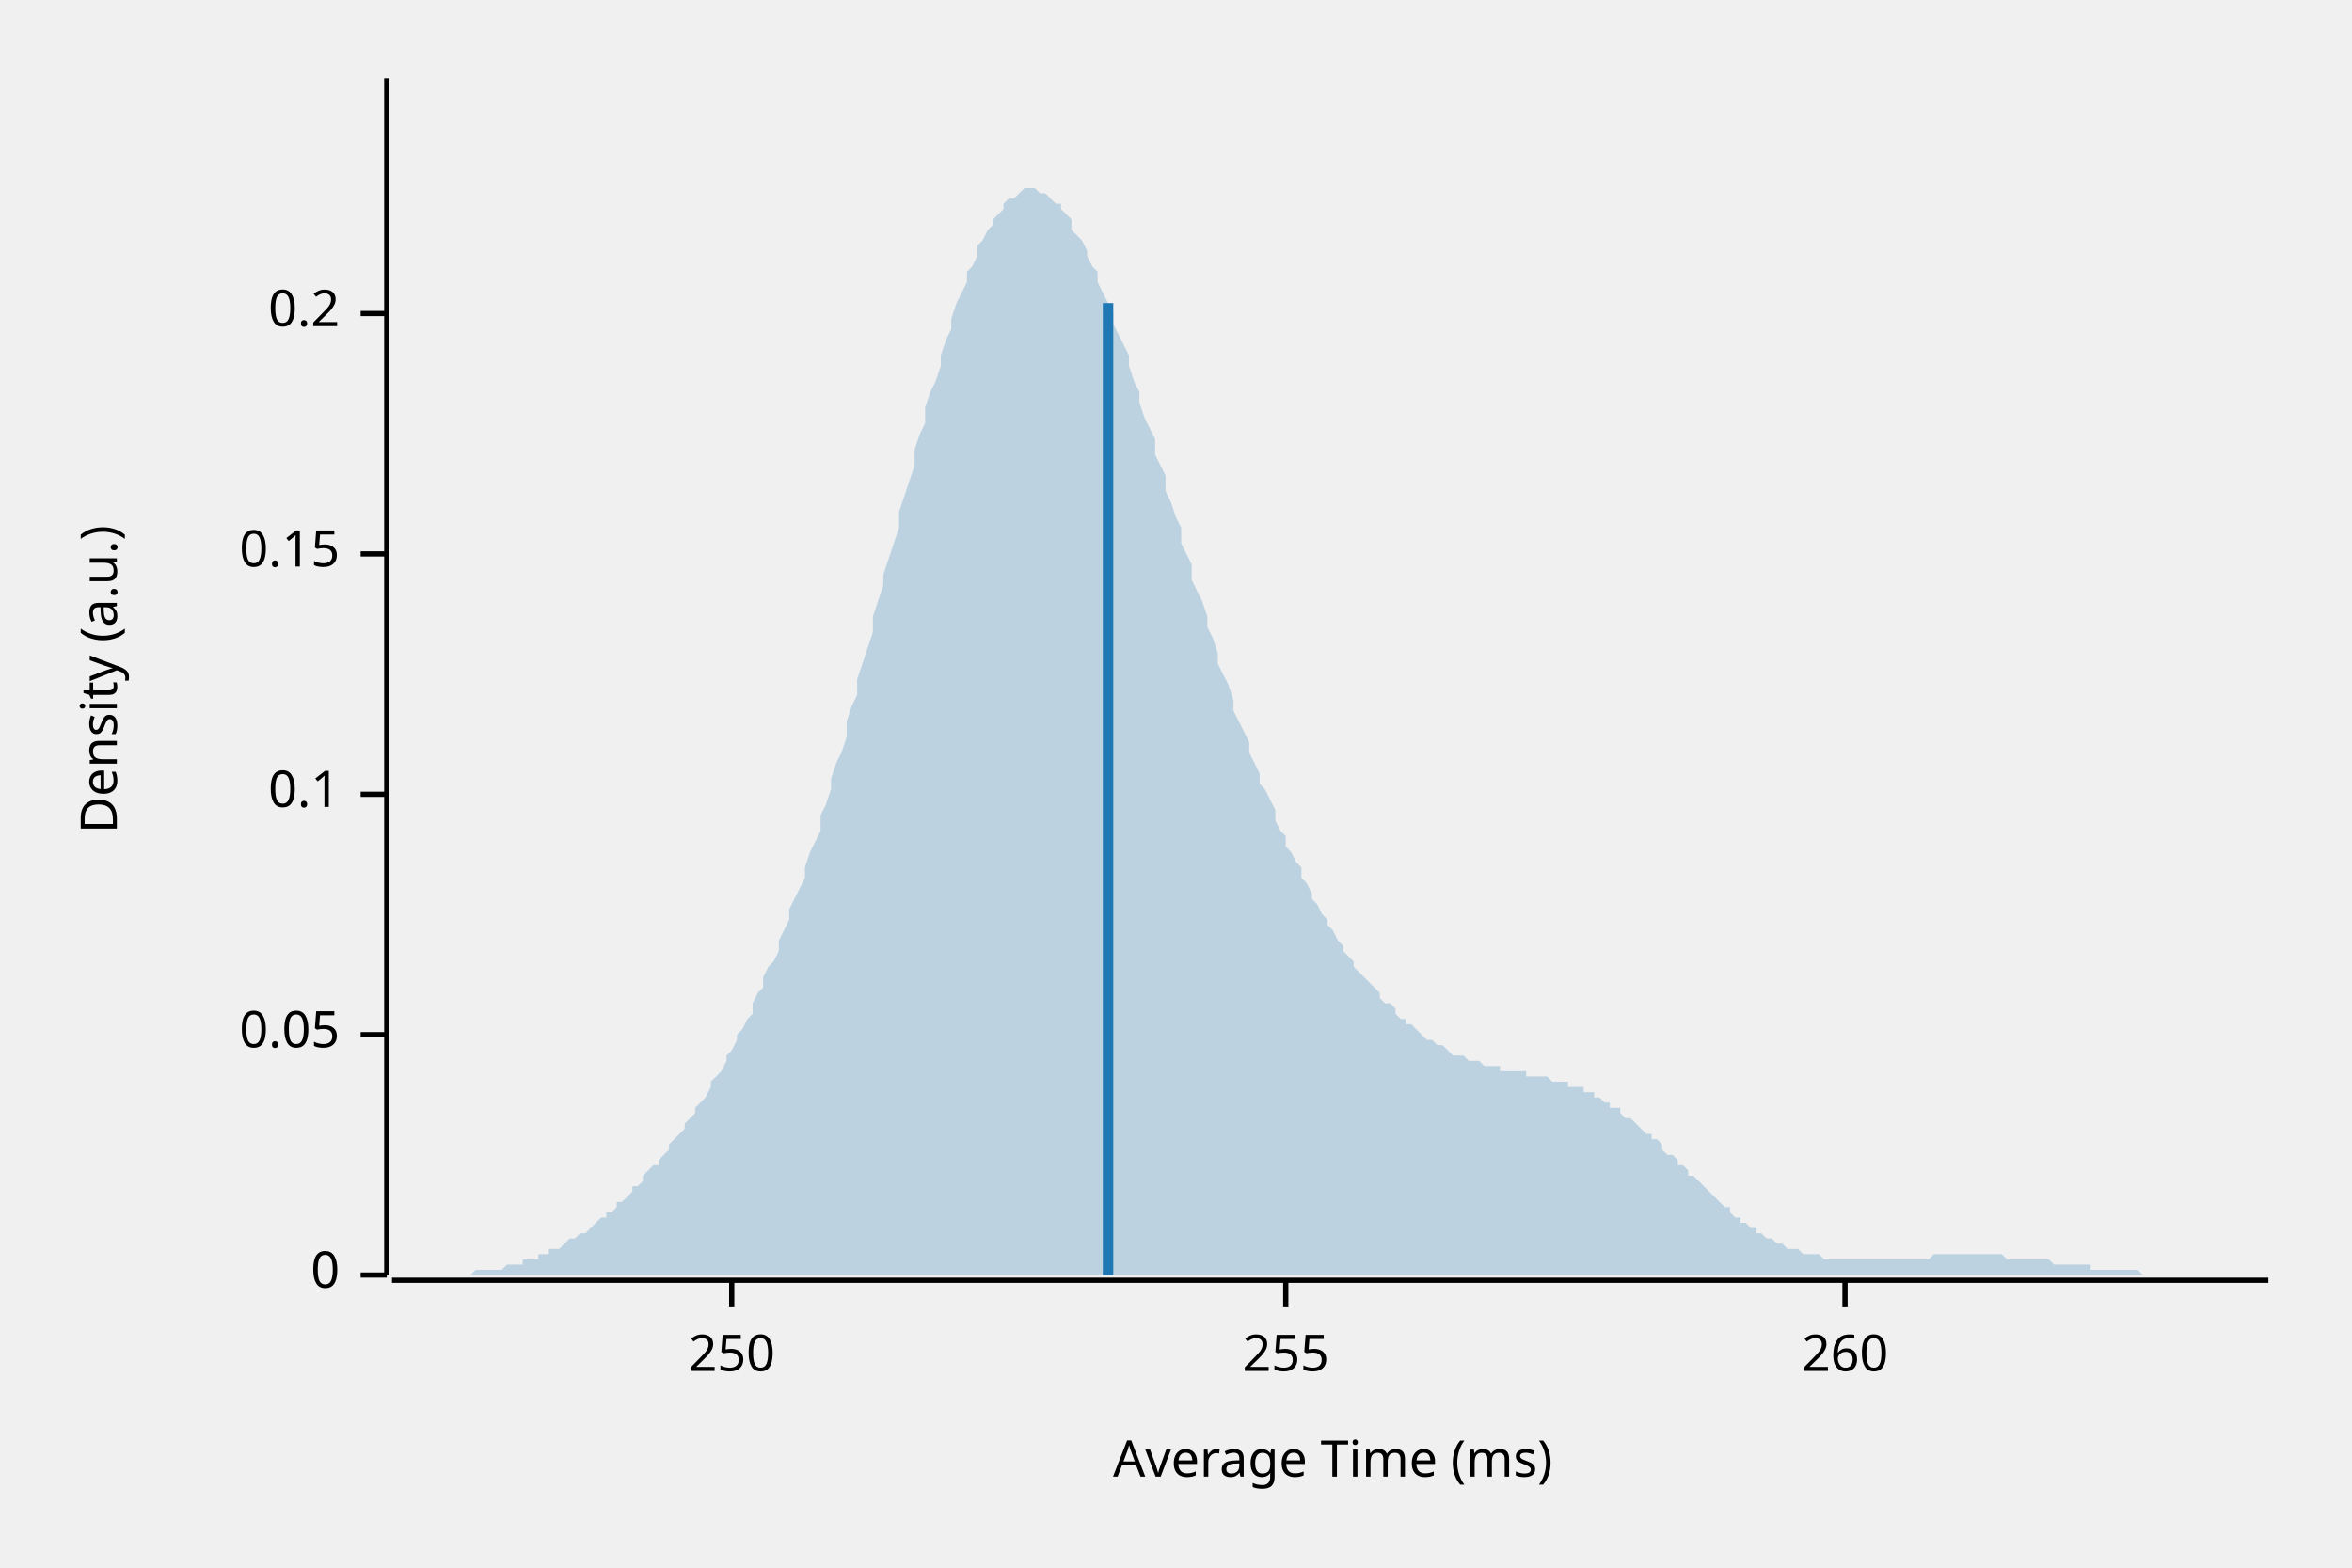
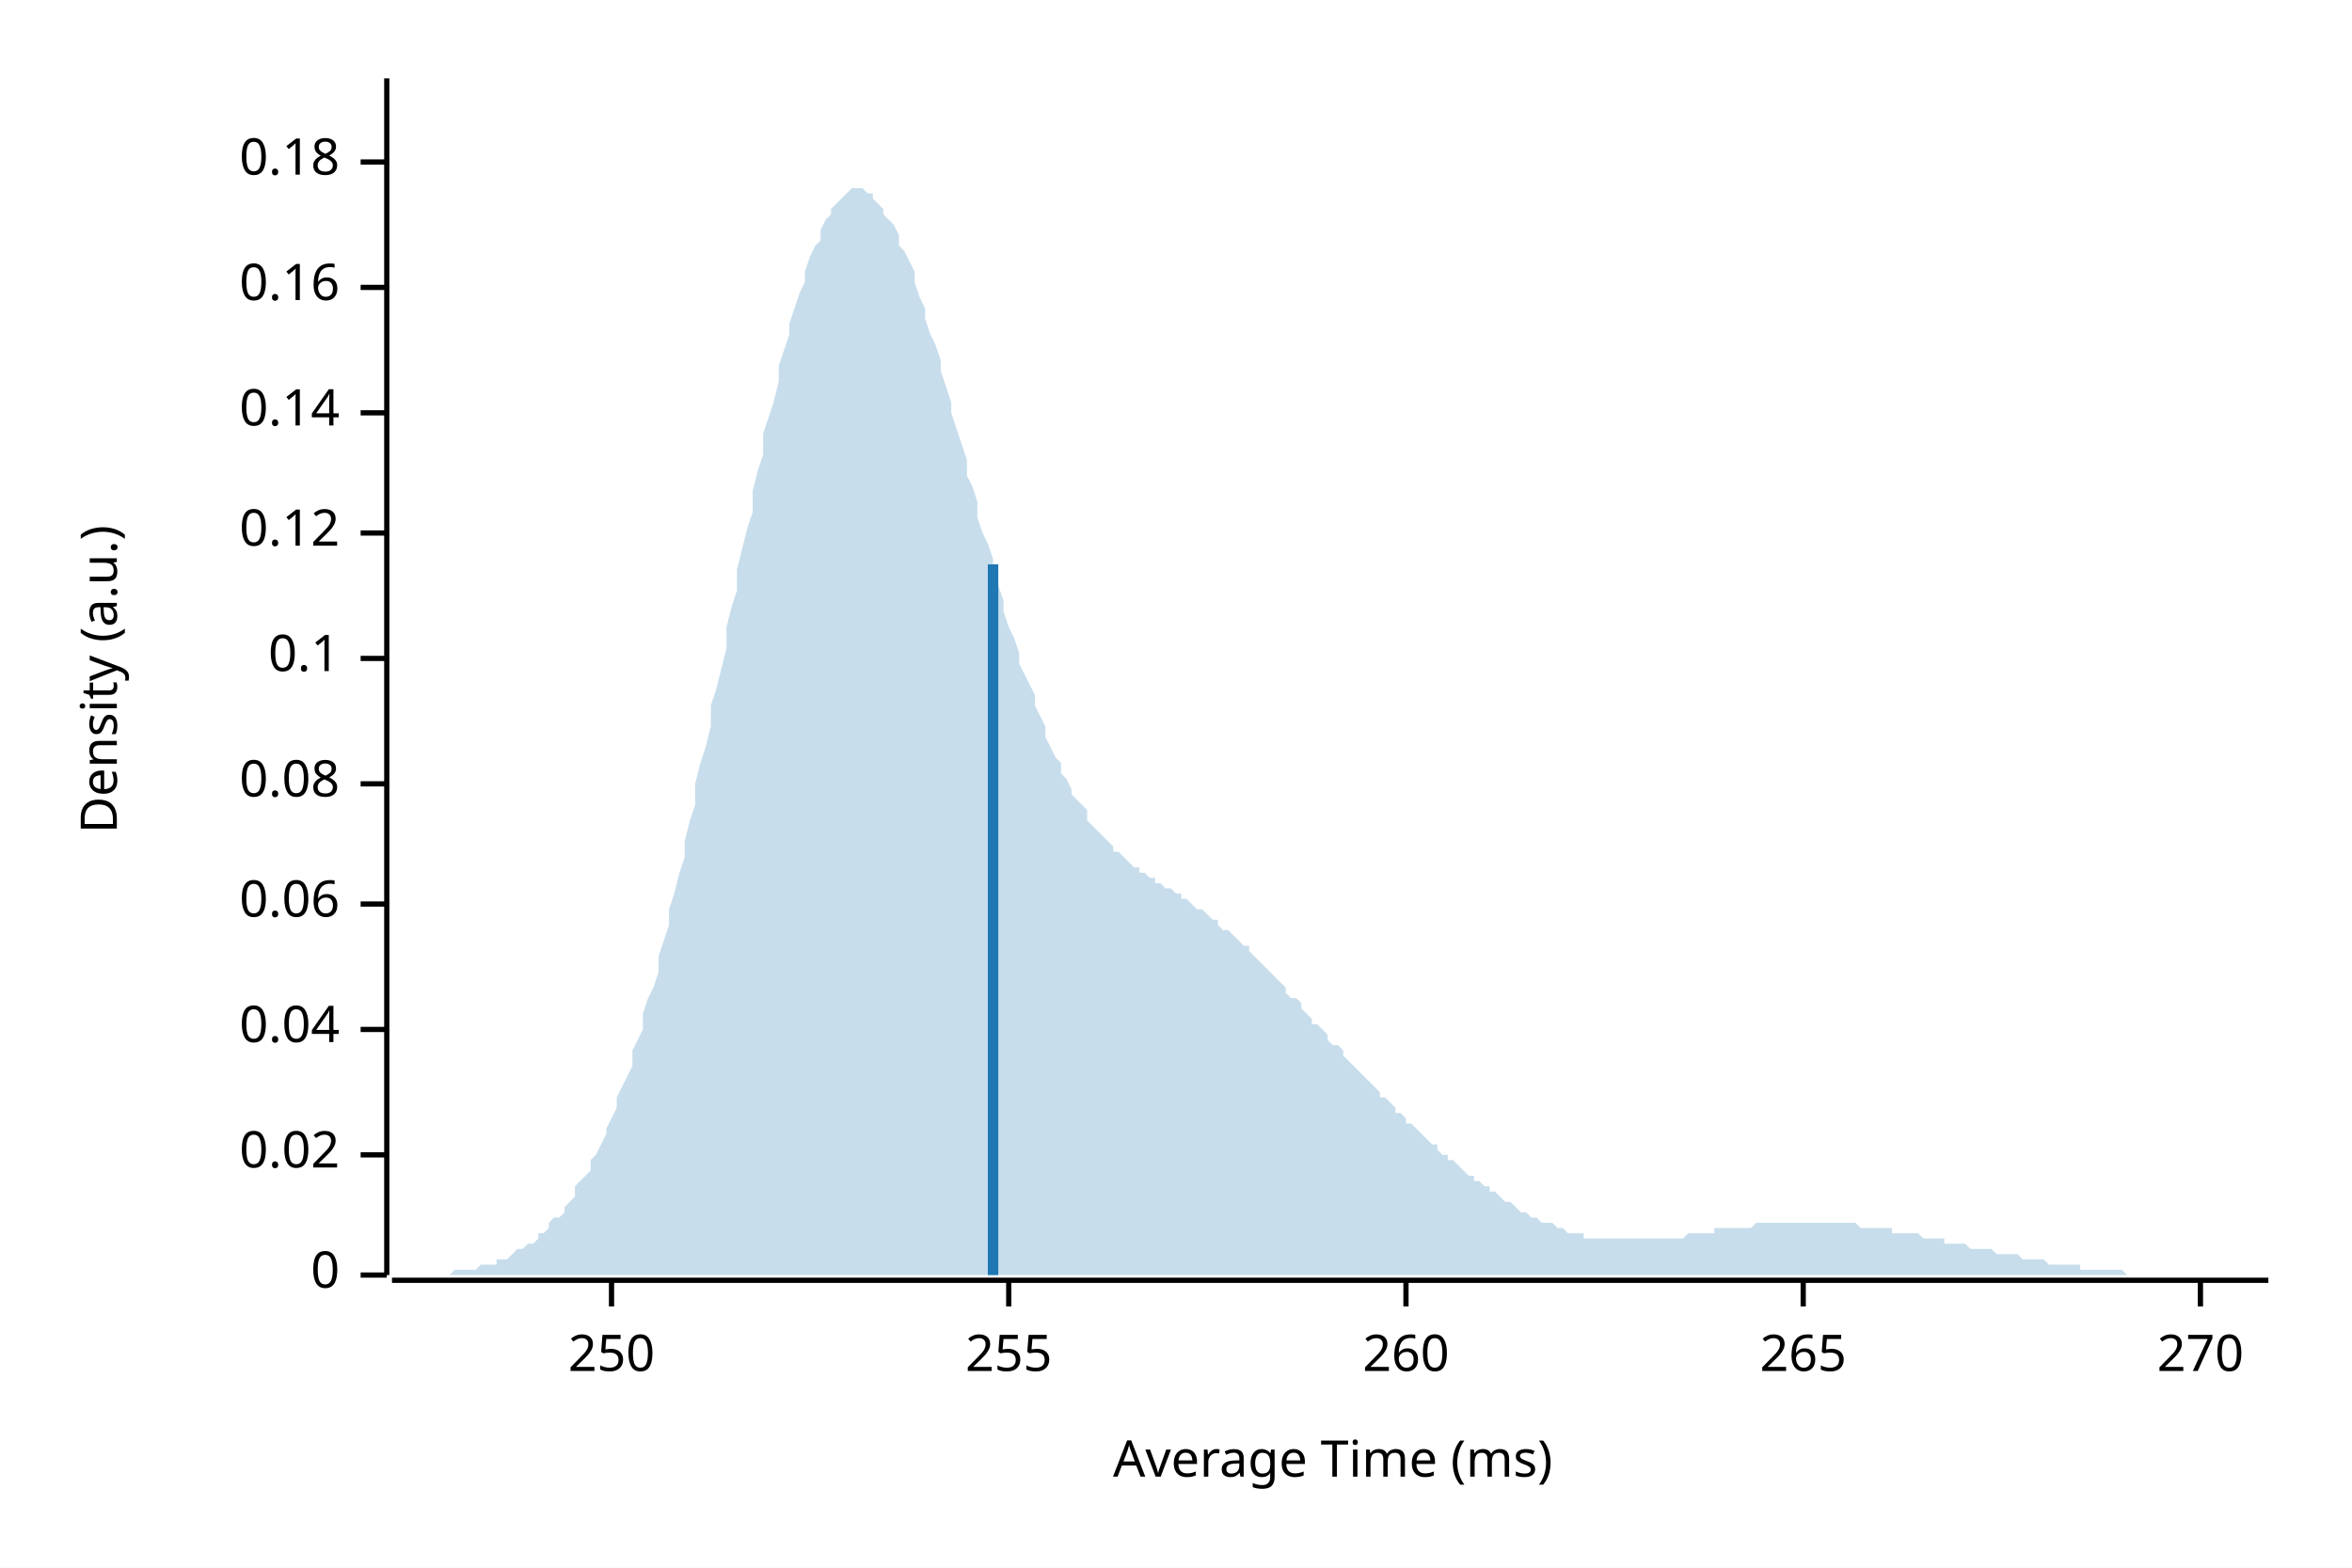
<svg xmlns="http://www.w3.org/2000/svg" width="450" height="300" viewBox="0 0 450 300">
+   <rect width="100%" height="100%" fill="white" />
  <text x="15" y="130" dy="0.76em" text-anchor="middle" font-family="sans-serif" font-size="9.677" opacity="1" fill="#000000" transform="rotate(270, 15, 130)">
Density (a.u.)
</text>
  <text x="255" y="285" dy="-0.5ex" text-anchor="middle" font-family="sans-serif" font-size="9.677" opacity="1" fill="#000000">
Average Time (ms)
</text>
  <polyline fill="none" opacity="1" stroke="#000000" stroke-width="1" points="74,15 74,244 " />
  <text x="65" y="244" dy="0.5ex" text-anchor="end" font-family="sans-serif" font-size="9.677" opacity="1" fill="#000000">
0
</text>
  <polyline fill="none" opacity="1" stroke="#000000" stroke-width="1" points="69,244 74,244 " />
-   <text x="65" y="198" dy="0.5ex" text-anchor="end" font-family="sans-serif" font-size="9.677" opacity="1" fill="#000000">
- 0.05
+   <text x="65" y="221" dy="0.5ex" text-anchor="end" font-family="sans-serif" font-size="9.677" opacity="1" fill="#000000">
+ 0.02
</text>
-   <polyline fill="none" opacity="1" stroke="#000000" stroke-width="1" points="69,198 74,198 " />
-   <text x="65" y="152" dy="0.5ex" text-anchor="end" font-family="sans-serif" font-size="9.677" opacity="1" fill="#000000">
+   <polyline fill="none" opacity="1" stroke="#000000" stroke-width="1" points="69,221 74,221 " />
+   <text x="65" y="197" dy="0.5ex" text-anchor="end" font-family="sans-serif" font-size="9.677" opacity="1" fill="#000000">
+ 0.04
+ </text>
+   <polyline fill="none" opacity="1" stroke="#000000" stroke-width="1" points="69,197 74,197 " />
+   <text x="65" y="173" dy="0.5ex" text-anchor="end" font-family="sans-serif" font-size="9.677" opacity="1" fill="#000000">
+ 0.06
+ </text>
+   <polyline fill="none" opacity="1" stroke="#000000" stroke-width="1" points="69,173 74,173 " />
+   <text x="65" y="150" dy="0.5ex" text-anchor="end" font-family="sans-serif" font-size="9.677" opacity="1" fill="#000000">
+ 0.08
+ </text>
+   <polyline fill="none" opacity="1" stroke="#000000" stroke-width="1" points="69,150 74,150 " />
+   <text x="65" y="126" dy="0.5ex" text-anchor="end" font-family="sans-serif" font-size="9.677" opacity="1" fill="#000000">
0.1
</text>
-   <polyline fill="none" opacity="1" stroke="#000000" stroke-width="1" points="69,152 74,152 " />
-   <text x="65" y="106" dy="0.5ex" text-anchor="end" font-family="sans-serif" font-size="9.677" opacity="1" fill="#000000">
- 0.15
+   <polyline fill="none" opacity="1" stroke="#000000" stroke-width="1" points="69,126 74,126 " />
+   <text x="65" y="102" dy="0.5ex" text-anchor="end" font-family="sans-serif" font-size="9.677" opacity="1" fill="#000000">
+ 0.12
</text>
-   <polyline fill="none" opacity="1" stroke="#000000" stroke-width="1" points="69,106 74,106 " />
-   <text x="65" y="60" dy="0.5ex" text-anchor="end" font-family="sans-serif" font-size="9.677" opacity="1" fill="#000000">
- 0.2
+   <polyline fill="none" opacity="1" stroke="#000000" stroke-width="1" points="69,102 74,102 " />
+   <text x="65" y="79" dy="0.5ex" text-anchor="end" font-family="sans-serif" font-size="9.677" opacity="1" fill="#000000">
+ 0.14
</text>
-   <polyline fill="none" opacity="1" stroke="#000000" stroke-width="1" points="69,60 74,60 " />
+   <polyline fill="none" opacity="1" stroke="#000000" stroke-width="1" points="69,79 74,79 " />
+   <text x="65" y="55" dy="0.5ex" text-anchor="end" font-family="sans-serif" font-size="9.677" opacity="1" fill="#000000">
+ 0.16
+ </text>
+   <polyline fill="none" opacity="1" stroke="#000000" stroke-width="1" points="69,55 74,55 " />
+   <text x="65" y="31" dy="0.5ex" text-anchor="end" font-family="sans-serif" font-size="9.677" opacity="1" fill="#000000">
+ 0.18
+ </text>
+   <polyline fill="none" opacity="1" stroke="#000000" stroke-width="1" points="69,31 74,31 " />
  <polyline fill="none" opacity="1" stroke="#000000" stroke-width="1" points="75,245 434,245 " />
-   <text x="140" y="255" dy="0.76em" text-anchor="middle" font-family="sans-serif" font-size="9.677" opacity="1" fill="#000000">
+   <text x="117" y="255" dy="0.76em" text-anchor="middle" font-family="sans-serif" font-size="9.677" opacity="1" fill="#000000">
250
</text>
-   <polyline fill="none" opacity="1" stroke="#000000" stroke-width="1" points="140,245 140,250 " />
-   <text x="246" y="255" dy="0.76em" text-anchor="middle" font-family="sans-serif" font-size="9.677" opacity="1" fill="#000000">
+   <polyline fill="none" opacity="1" stroke="#000000" stroke-width="1" points="117,245 117,250 " />
+   <text x="193" y="255" dy="0.76em" text-anchor="middle" font-family="sans-serif" font-size="9.677" opacity="1" fill="#000000">
255
</text>
-   <polyline fill="none" opacity="1" stroke="#000000" stroke-width="1" points="246,245 246,250 " />
-   <text x="353" y="255" dy="0.76em" text-anchor="middle" font-family="sans-serif" font-size="9.677" opacity="1" fill="#000000">
+   <polyline fill="none" opacity="1" stroke="#000000" stroke-width="1" points="193,245 193,250 " />
+   <text x="269" y="255" dy="0.76em" text-anchor="middle" font-family="sans-serif" font-size="9.677" opacity="1" fill="#000000">
260
</text>
-   <polyline fill="none" opacity="1" stroke="#000000" stroke-width="1" points="353,245 353,250 " />
-   <polygon opacity="0.25" fill="#1F78B4" points="75,244 75,244 76,244 77,244 77,244 78,244 79,244 80,244 80,244 81,244 82,244 82,244 83,244 84,244 85,244 85,244 86,244 87,244 87,244 88,244 89,244 90,244 90,244 91,243 92,243 92,243 93,243 94,243 95,243 95,243 96,243 97,242 98,242 98,242 99,242 100,242 100,241 101,241 102,241 103,241 103,240 104,240 105,240 105,239 106,239 107,239 108,238 108,238 109,237 110,237 110,237 111,236 112,236 113,235 113,235 114,234 115,233 116,233 116,232 117,232 118,231 118,230 119,230 120,229 121,228 121,227 122,227 123,226 123,225 124,224 125,223 126,223 126,222 127,221 128,220 128,219 129,218 130,217 131,216 131,215 132,214 133,213 133,212 134,211 135,210 136,208 136,207 137,206 138,205 139,203 139,202 140,201 141,199 141,198 142,197 143,195 144,194 144,192 145,190 146,189 146,187 147,185 148,184 149,182 149,180 150,178 151,176 151,174 152,172 153,170 154,168 154,166 155,163 156,161 157,159 157,156 158,154 159,151 159,149 160,146 161,144 162,141 162,138 163,135 164,133 164,130 165,127 166,124 167,121 167,118 168,115 169,112 169,110 170,107 171,104 172,101 172,98 173,95 174,92 175,89 175,86 176,83 177,81 177,78 178,75 179,73 180,70 180,68 181,65 182,63 182,61 183,58 184,56 185,54 185,52 186,51 187,49 187,47 188,46 189,44 190,43 190,42 191,41 192,40 192,39 193,38 194,38 195,37 195,37 196,36 197,36 198,36 198,36 199,37 200,37 200,37 201,38 202,39 203,39 203,40 204,41 205,42 205,44 206,45 207,46 208,48 208,49 209,51 210,52 210,54 211,56 212,58 213,60 213,62 214,64 215,66 216,68 216,70 217,73 218,75 218,77 219,80 220,82 221,84 221,87 222,89 223,91 223,94 224,96 225,99 226,101 226,104 227,106 228,108 228,111 229,113 230,115 231,118 231,120 232,122 233,125 233,127 234,129 235,131 236,134 236,136 237,138 238,140 239,142 239,144 240,146 241,148 241,150 242,151 243,153 244,155 244,157 245,159 246,160 246,162 247,163 248,165 249,166 249,168 250,169 251,171 251,172 252,173 253,175 254,176 254,177 255,178 256,180 257,181 257,182 258,183 259,184 259,185 260,186 261,187 262,188 262,188 263,189 264,190 264,191 265,192 266,192 267,193 267,194 268,195 269,195 269,196 270,196 271,197 272,198 272,198 273,199 274,199 275,200 275,200 276,200 277,201 277,201 278,202 279,202 280,202 280,202 281,203 282,203 282,203 283,203 284,204 285,204 285,204 286,204 287,204 287,205 288,205 289,205 290,205 290,205 291,205 292,205 292,206 293,206 294,206 295,206 295,206 296,206 297,207 298,207 298,207 299,207 300,207 300,208 301,208 302,208 303,208 303,209 304,209 305,209 305,210 306,210 307,211 308,211 308,212 309,212 310,212 310,213 311,214 312,214 313,215 313,215 314,216 315,217 316,217 316,218 317,218 318,219 318,220 319,221 320,221 321,222 321,223 322,223 323,224 323,225 324,225 325,226 326,227 326,227 327,228 328,229 328,229 329,230 330,231 331,231 331,232 332,233 333,233 333,234 334,234 335,235 336,235 336,236 337,236 338,237 339,237 339,237 340,238 341,238 341,238 342,239 343,239 344,239 344,239 345,240 346,240 346,240 347,240 348,240 349,241 349,241 350,241 351,241 351,241 352,241 353,241 354,241 354,241 355,241 356,241 357,241 357,241 358,241 359,241 359,241 360,241 361,241 362,241 362,241 363,241 364,241 364,241 365,241 366,241 367,241 367,241 368,241 369,241 369,241 370,240 371,240 372,240 372,240 373,240 374,240 375,240 375,240 376,240 377,240 377,240 378,240 379,240 380,240 380,240 381,240 382,240 382,240 383,240 384,241 385,241 385,241 386,241 387,241 387,241 388,241 389,241 390,241 390,241 391,241 392,241 392,241 393,242 394,242 395,242 395,242 396,242 397,242 398,242 398,242 399,242 400,242 400,243 401,243 402,243 403,243 403,243 404,243 405,243 405,243 406,243 407,243 408,243 408,243 409,243 410,244 410,244 411,244 412,244 413,244 413,244 414,244 415,244 416,244 416,244 417,244 418,244 418,244 419,244 420,244 421,244 421,244 422,244 423,244 423,244 424,244 425,244 426,244 426,244 427,244 428,244 428,244 429,244 430,244 431,244 431,244 432,244 433,244 434,244 434,244 75,244 " />
-   <polyline fill="none" opacity="1" stroke="#1F78B4" stroke-width="2" points="212,244 212,58 " />
+   <polyline fill="none" opacity="1" stroke="#000000" stroke-width="1" points="269,245 269,250 " />
+   <text x="345" y="255" dy="0.76em" text-anchor="middle" font-family="sans-serif" font-size="9.677" opacity="1" fill="#000000">
+ 265
+ </text>
+   <polyline fill="none" opacity="1" stroke="#000000" stroke-width="1" points="345,245 345,250 " />
+   <text x="421" y="255" dy="0.76em" text-anchor="middle" font-family="sans-serif" font-size="9.677" opacity="1" fill="#000000">
+ 270
+ </text>
+   <polyline fill="none" opacity="1" stroke="#000000" stroke-width="1" points="421,245 421,250 " />
+   <polygon opacity="0.25" fill="#1F78B4" points="75,244 75,244 76,244 77,244 77,244 78,244 79,244 80,244 80,244 81,244 82,244 82,244 83,244 84,244 85,244 85,244 86,244 87,243 87,243 88,243 89,243 90,243 90,243 91,243 92,242 92,242 93,242 94,242 95,242 95,241 96,241 97,241 98,240 98,240 99,239 100,239 100,239 101,238 102,238 103,237 103,236 104,236 105,235 105,234 106,233 107,233 108,232 108,231 109,230 110,229 110,227 111,226 112,225 113,224 113,222 114,221 115,219 116,217 116,216 117,214 118,212 118,210 119,208 120,206 121,204 121,201 122,199 123,197 123,194 124,191 125,189 126,186 126,183 127,180 128,177 128,174 129,171 130,167 131,164 131,161 132,157 133,154 133,150 134,146 135,143 136,139 136,135 137,132 138,128 139,124 139,120 140,116 141,113 141,109 142,105 143,101 144,98 144,94 145,90 146,87 146,83 147,80 148,77 149,73 149,70 150,67 151,64 151,62 152,59 153,56 154,54 154,52 155,49 156,47 157,46 157,44 158,42 159,41 159,40 160,39 161,38 162,37 162,37 163,36 164,36 164,36 165,36 166,37 167,37 167,38 168,39 169,40 169,41 170,42 171,43 172,45 172,47 173,48 174,50 175,52 175,54 176,57 177,59 177,61 178,64 179,66 180,69 180,71 181,74 182,77 182,79 183,82 184,85 185,88 185,91 186,93 187,96 187,99 188,102 189,104 190,107 190,110 191,112 192,115 192,117 193,120 194,122 195,125 195,127 196,129 197,131 198,133 198,135 199,137 200,139 200,141 201,143 202,145 203,146 203,148 204,149 205,151 205,152 206,153 207,154 208,155 208,157 209,158 210,159 210,159 211,160 212,161 213,162 213,163 214,163 215,164 216,165 216,165 217,166 218,166 218,167 219,167 220,168 221,168 221,169 222,169 223,170 223,170 224,170 225,171 226,171 226,172 227,172 228,173 228,173 229,174 230,174 231,175 231,175 232,176 233,176 233,177 234,178 235,178 236,179 236,179 237,180 238,181 239,181 239,182 240,183 241,184 241,184 242,185 243,186 244,187 244,187 245,188 246,189 246,190 247,191 248,191 249,192 249,193 250,194 251,195 251,196 252,196 253,197 254,198 254,199 255,200 256,200 257,201 257,202 258,203 259,204 259,204 260,205 261,206 262,207 262,207 263,208 264,209 264,210 265,210 266,211 267,212 267,213 268,213 269,214 269,215 270,215 271,216 272,217 272,217 273,218 274,219 275,219 275,220 276,221 277,221 277,222 278,222 279,223 280,224 280,224 281,225 282,225 282,226 283,226 284,227 285,227 285,228 286,228 287,229 287,229 288,230 289,230 290,231 290,231 291,232 292,232 292,232 293,233 294,233 295,234 295,234 296,234 297,234 298,235 298,235 299,235 300,236 300,236 301,236 302,236 303,236 303,237 304,237 305,237 305,237 306,237 307,237 308,237 308,237 309,237 310,237 310,237 311,237 312,237 313,237 313,237 314,237 315,237 316,237 316,237 317,237 318,237 318,237 319,237 320,237 321,237 321,237 322,237 323,236 323,236 324,236 325,236 326,236 326,236 327,236 328,236 328,235 329,235 330,235 331,235 331,235 332,235 333,235 333,235 334,235 335,235 336,234 336,234 337,234 338,234 339,234 339,234 340,234 341,234 341,234 342,234 343,234 344,234 344,234 345,234 346,234 346,234 347,234 348,234 349,234 349,234 350,234 351,234 351,234 352,234 353,234 354,234 354,234 355,234 356,235 357,235 357,235 358,235 359,235 359,235 360,235 361,235 362,235 362,236 363,236 364,236 364,236 365,236 366,236 367,236 367,236 368,237 369,237 369,237 370,237 371,237 372,237 372,238 373,238 374,238 375,238 375,238 376,238 377,239 377,239 378,239 379,239 380,239 380,239 381,239 382,240 382,240 383,240 384,240 385,240 385,240 386,240 387,241 387,241 388,241 389,241 390,241 390,241 391,241 392,242 392,242 393,242 394,242 395,242 395,242 396,242 397,242 398,242 398,243 399,243 400,243 400,243 401,243 402,243 403,243 403,243 404,243 405,243 405,243 406,243 407,244 408,244 408,244 409,244 410,244 410,244 411,244 412,244 413,244 413,244 414,244 415,244 416,244 416,244 417,244 418,244 418,244 419,244 420,244 421,244 421,244 422,244 423,244 423,244 424,244 425,244 426,244 426,244 427,244 428,244 428,244 429,244 430,244 431,244 431,244 432,244 433,244 434,244 434,244 75,244 " />
+   <polyline fill="none" opacity="1" stroke="#1F78B4" stroke-width="2" points="190,244 190,108 " />
</svg>
